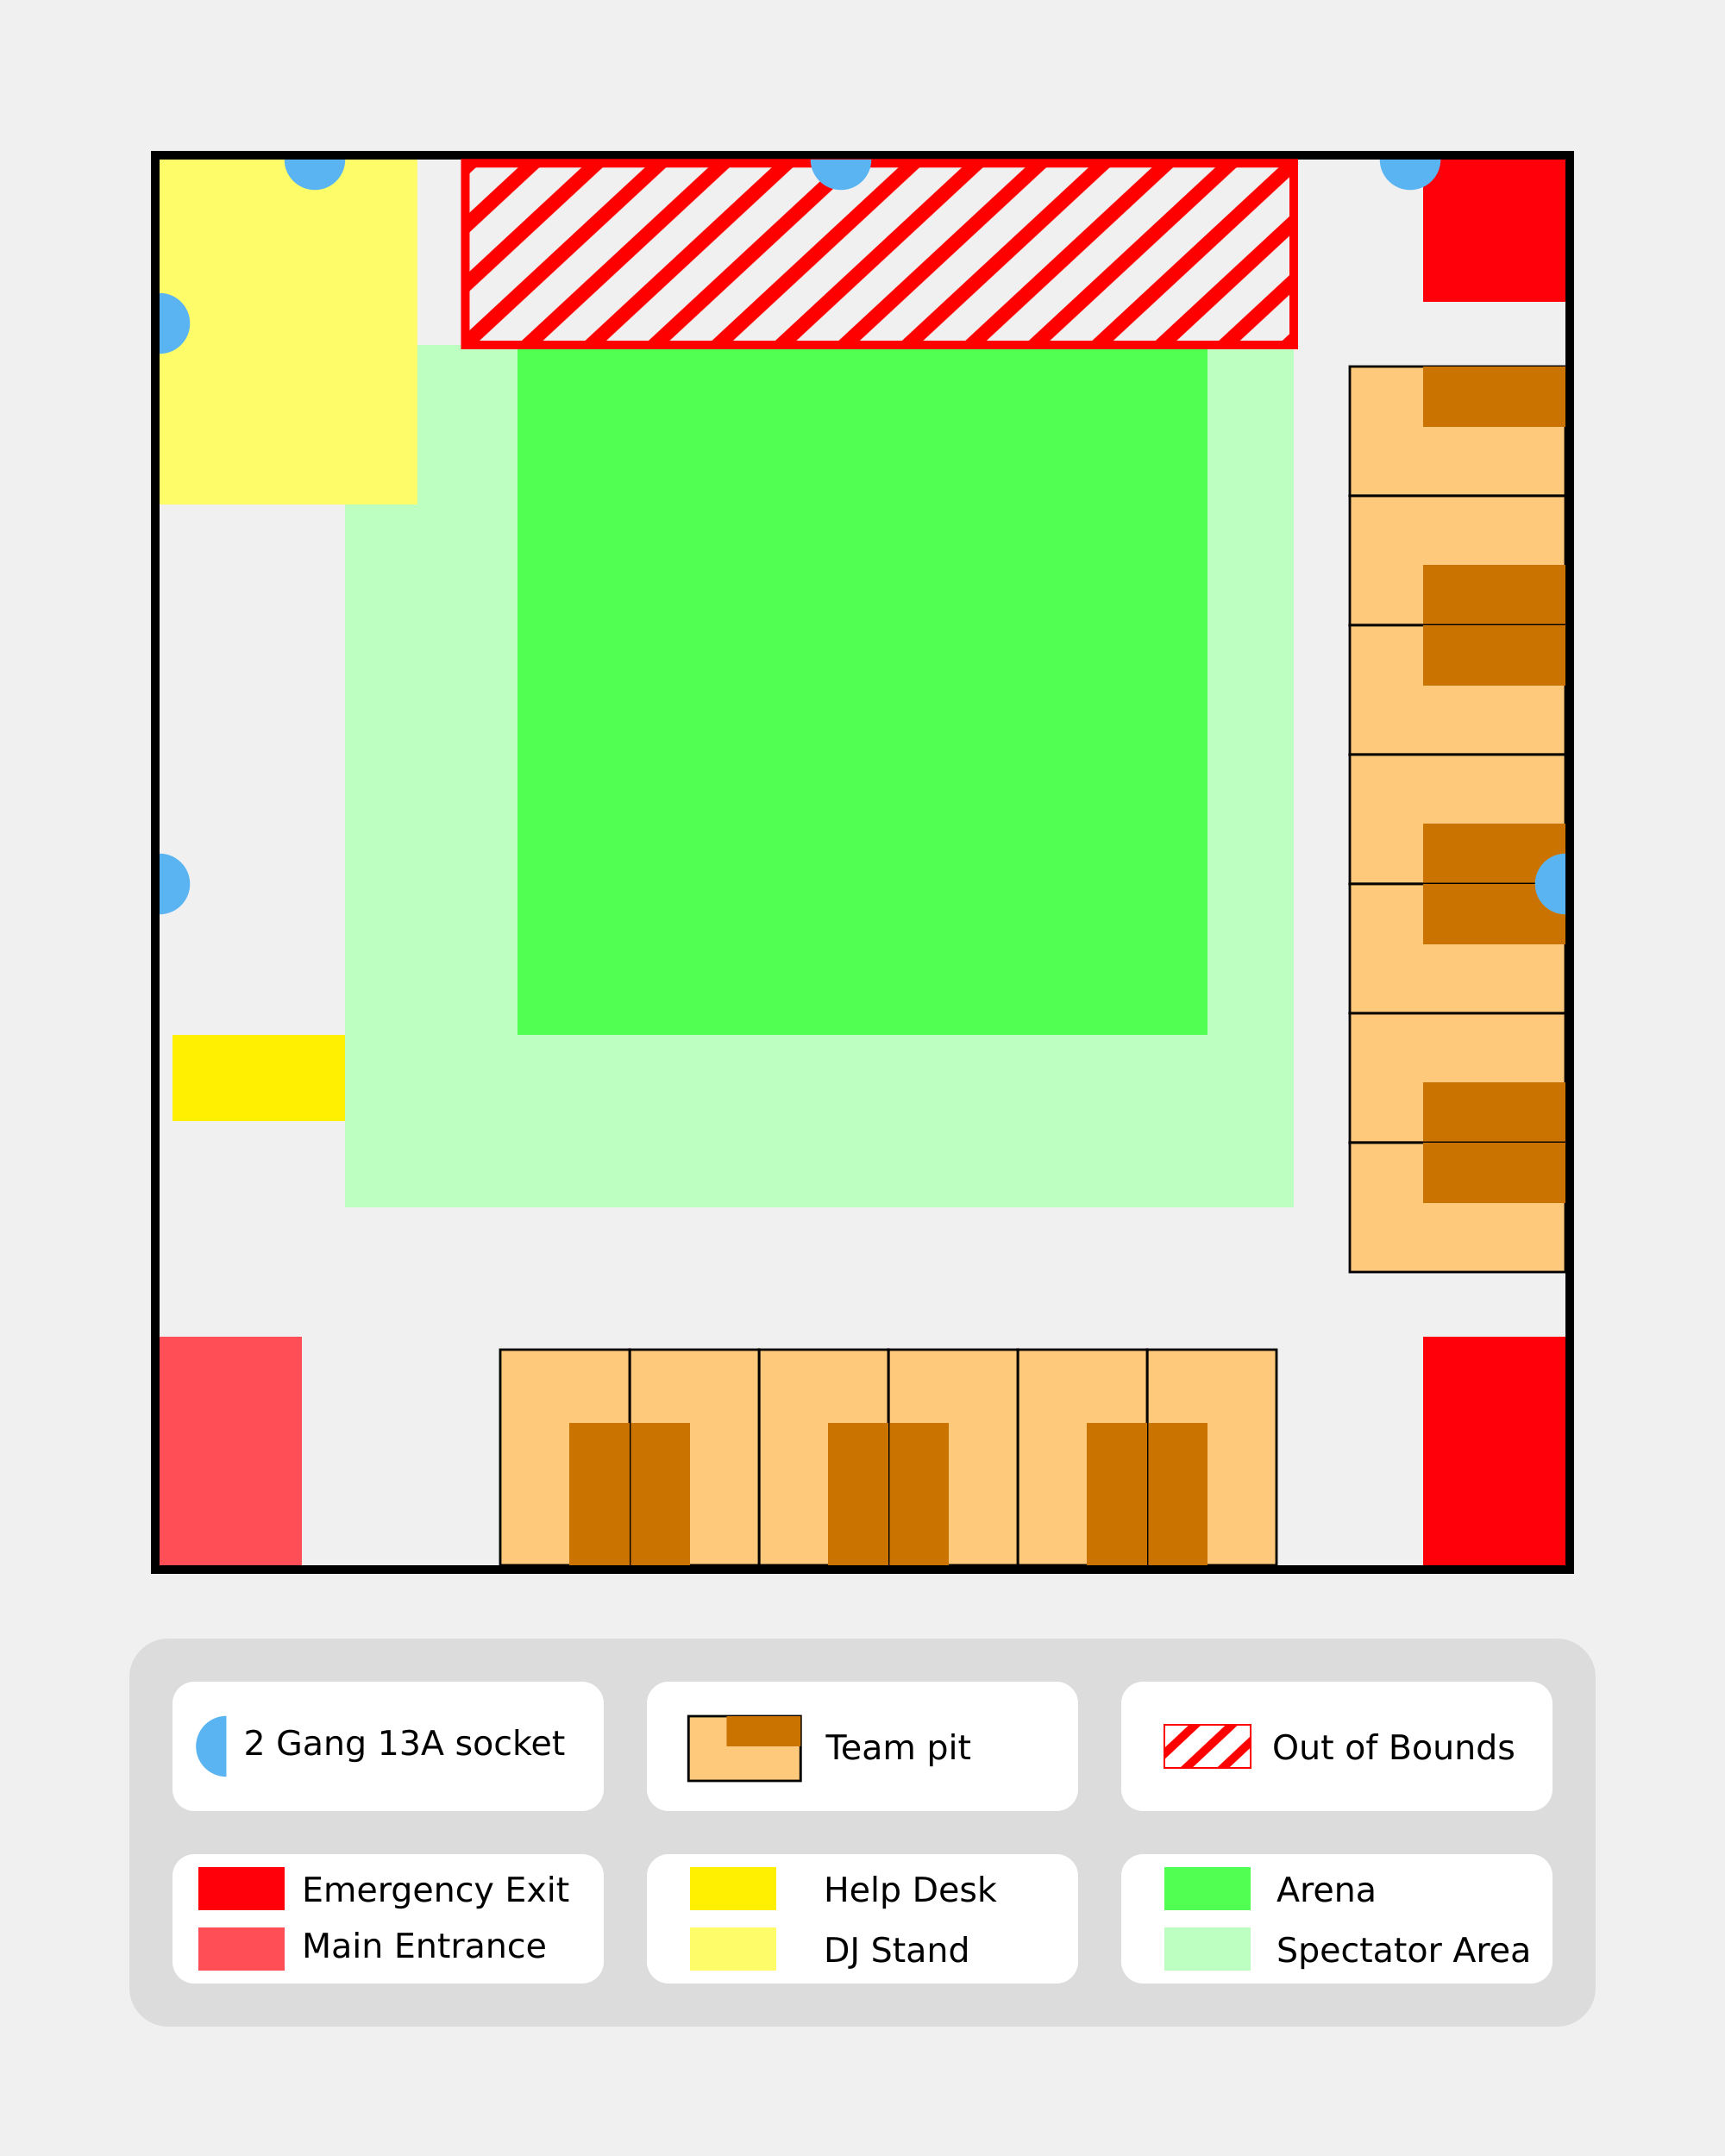
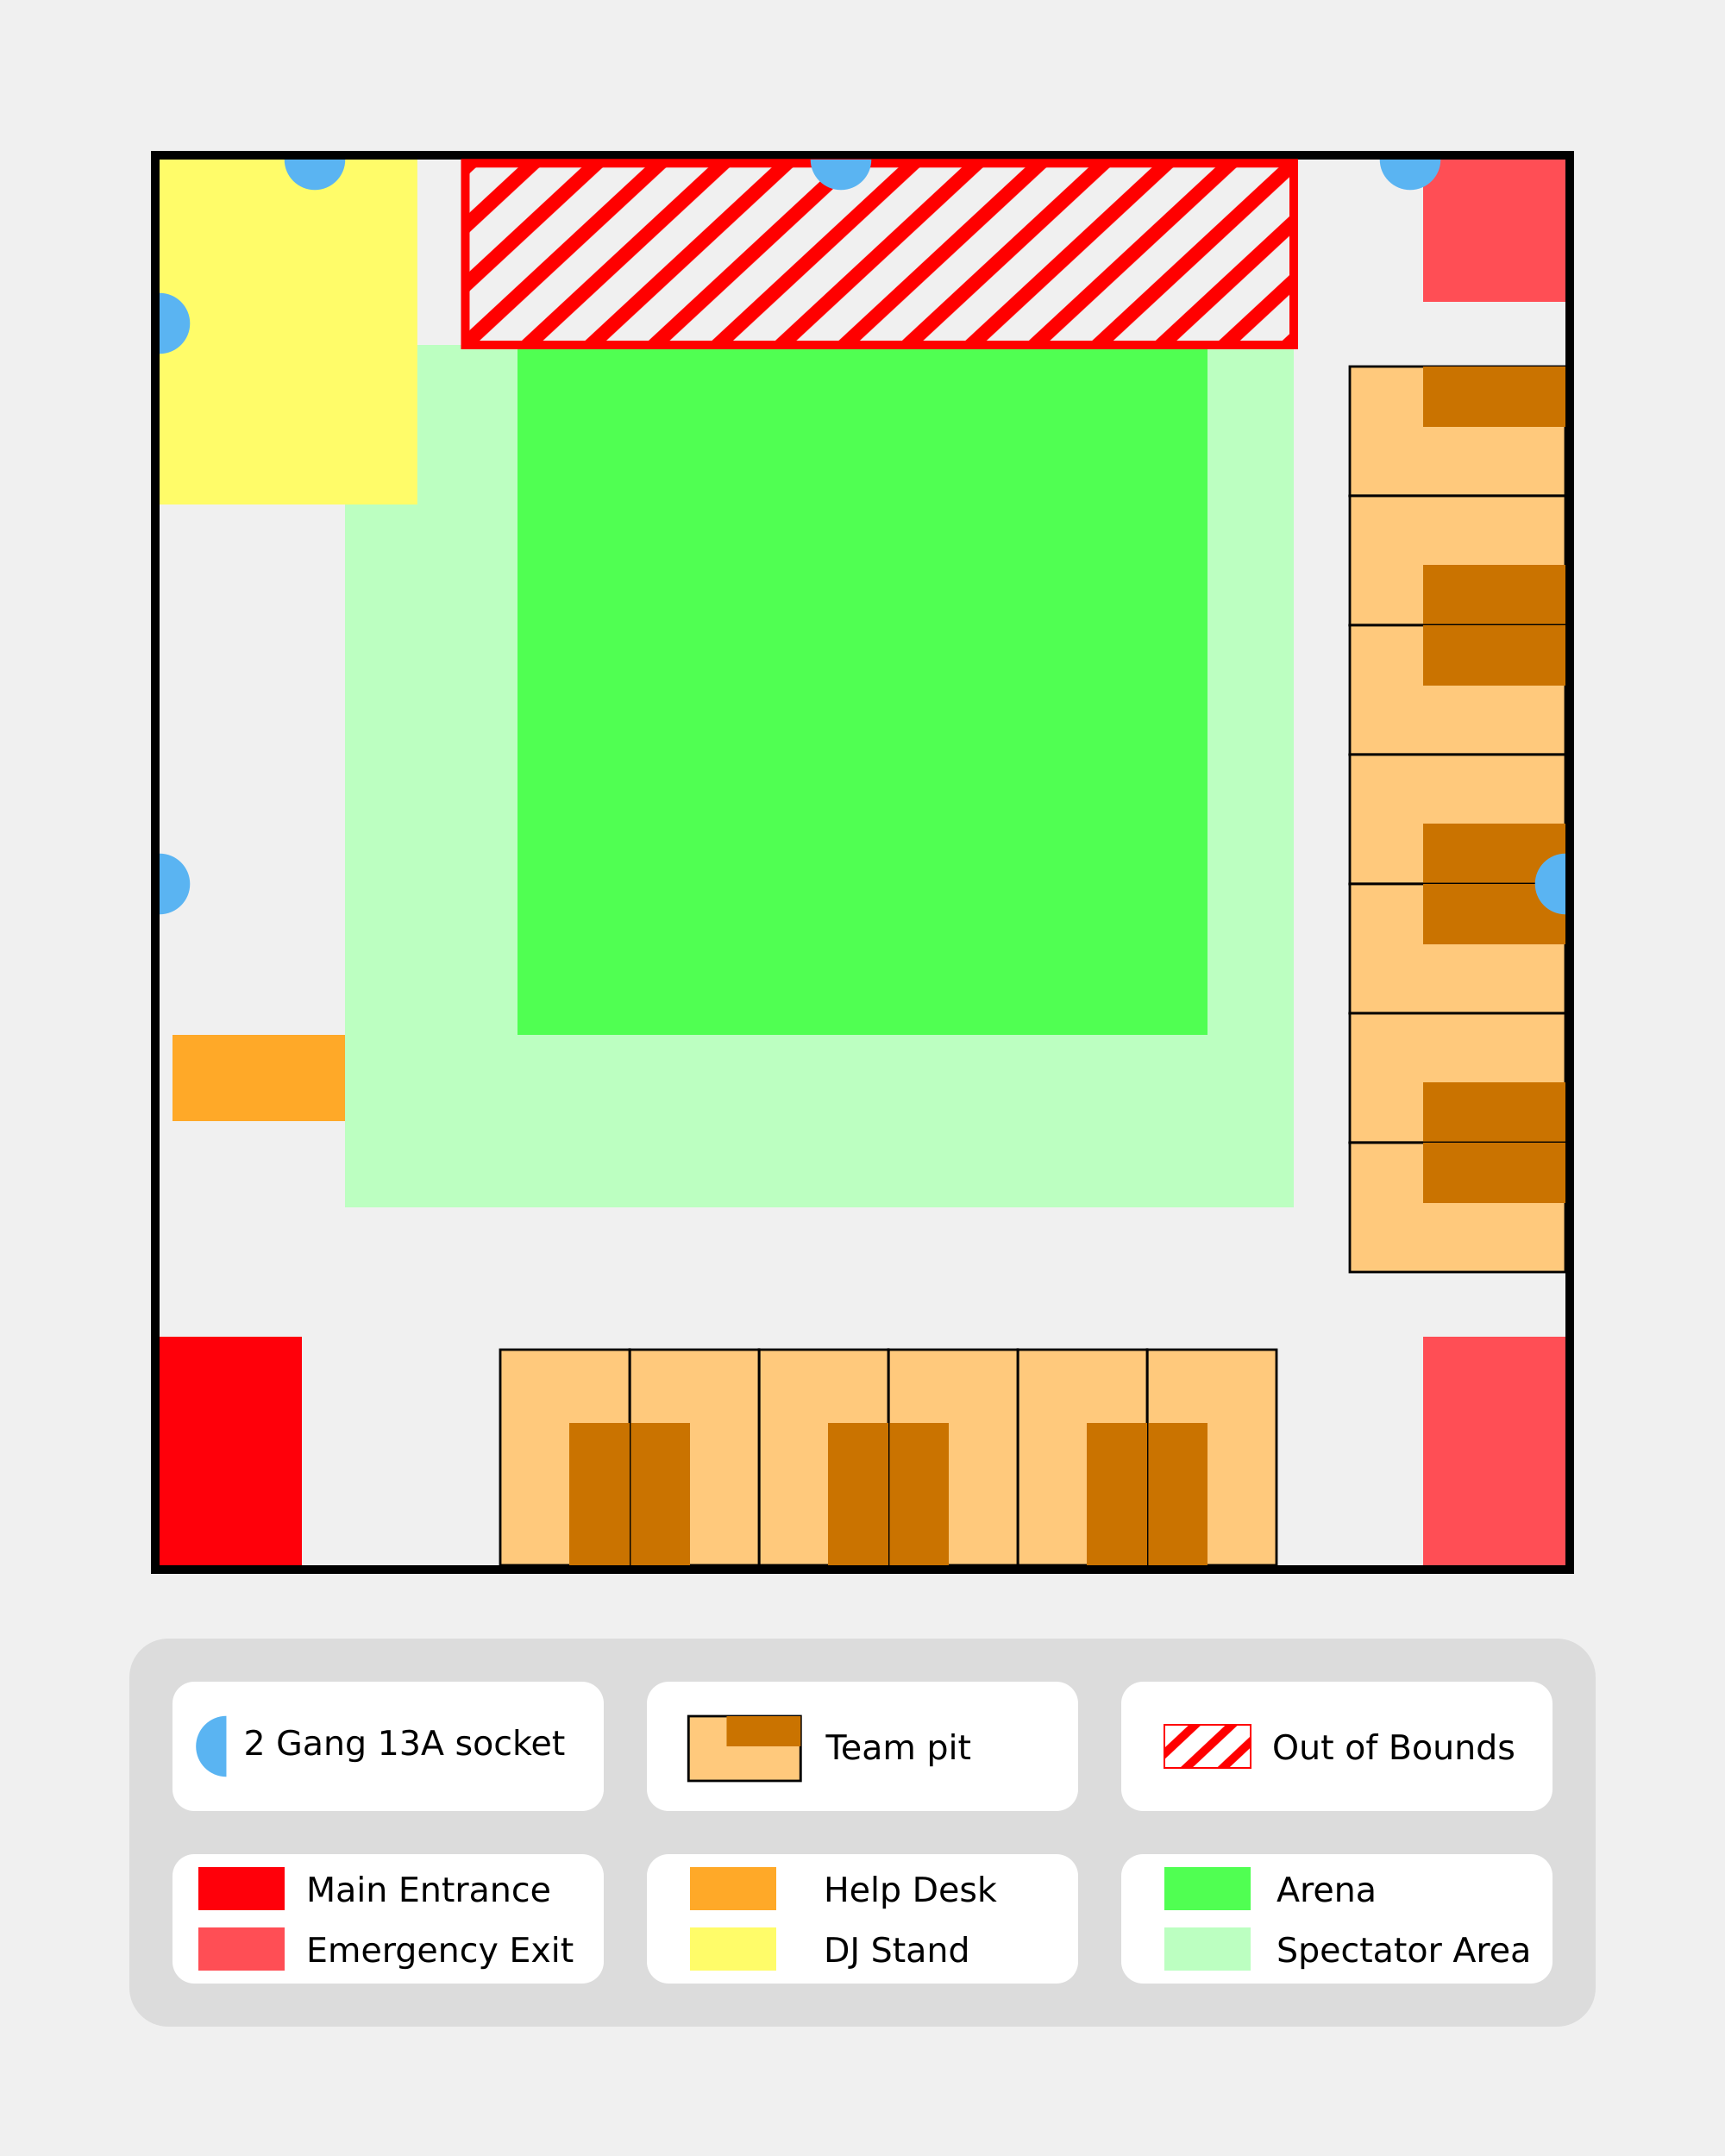
<svg xmlns="http://www.w3.org/2000/svg" xmlns:xlink="http://www.w3.org/1999/xlink" width="708.661" height="885.827" id="svg3040" version="1.1">
  <defs id="defs3042">
    <pattern xlink:href="#pattern5890" id="pattern5942" patternTransform="matrix(2.357347,2.513614,-7.07204,6.632384,323.3391,673.2283)" />
    <pattern id="Strips1_2" patternTransform="matrix(4.018541,4.3274,-12.9822,12.05562,372.0472,184.242)" height="1" width="3" patternUnits="userSpaceOnUse">
      <rect id="rect5140" height="2" width="1" y="-0.5" x="0" style="fill:#ff0000;stroke:none" />
    </pattern>
    <pattern patternTransform="matrix(2.357347,2.513614,-7.07204,6.632384,323.3391,673.2283)" id="pattern5890" xlink:href="#pattern5872-5" />
    <pattern xlink:href="#Strips1_2-6" id="pattern5872-5" patternTransform="matrix(4.018541,4.3274,-12.9822,12.05562,552.9405,896.6928)" />
    <pattern id="Strips1_2-6" patternTransform="matrix(4.018541,4.3274,-12.9822,12.05562,372.0472,184.242)" height="1" width="3" patternUnits="userSpaceOnUse">
      <rect id="rect5140-9" height="2" width="1" y="-0.5" x="0" style="fill:#ff0000;stroke:none" />
    </pattern>
  </defs>
  <g id="layer1" transform="translate(0,-166.5256)" style="display:inline">
    <rect style="fill:none;stroke:#000000;stroke-width:3.543;stroke-miterlimit:4;stroke-opacity:1;stroke-dasharray:none;stroke-dashoffset:0" id="rect3050" width="581.102" height="581.102" x="63.78" y="230.305" />
    <g id="layer5" style="display:inline">
      <g id="g3906" transform="translate(-5.0770587e-5,175.3838)">
        <rect ry="0" y="141.732" x="554.528" height="53.15" width="88.583" id="rect3894" style="fill:#ffc97c;fill-opacity:1;stroke:#000000;stroke-width:1;stroke-opacity:1" />
        <rect y="141.732" x="584.646" height="24.803" width="58.465" id="rect3904" style="fill:#ca7300;fill-opacity:1;stroke:none" />
      </g>
      <g transform="matrix(1,0,0,-1,-5.0770587e-5,565.1475)" id="g4032">
        <rect style="fill:#ffc97c;fill-opacity:1;stroke:#000000;stroke-width:1;stroke-opacity:1" id="rect4034" width="88.583" height="53.15" x="554.528" y="141.732" ry="0" />
        <rect style="fill:#ca7300;fill-opacity:1;stroke:none" id="rect4036" width="58.465" height="24.803" x="584.646" y="141.732" />
      </g>
      <g id="g4038" transform="translate(-5.0770587e-5,281.683)">
        <rect ry="0" y="141.732" x="554.528" height="53.15" width="88.583" id="rect4040" style="fill:#ffc97c;fill-opacity:1;stroke:#000000;stroke-width:1;stroke-opacity:1" />
        <rect y="141.732" x="584.646" height="24.803" width="58.465" id="rect4042" style="fill:#ca7300;fill-opacity:1;stroke:none" />
      </g>
      <g transform="matrix(1,0,0,-1,-5.0770587e-5,671.4467)" id="g4044">
        <rect style="fill:#ffc97c;fill-opacity:1;stroke:#000000;stroke-width:1;stroke-opacity:1" id="rect4046" width="88.583" height="53.15" x="554.528" y="141.732" ry="0" />
        <rect style="fill:#ca7300;fill-opacity:1;stroke:none" id="rect4048" width="58.465" height="24.803" x="584.646" y="141.732" />
      </g>
      <g id="g4050" transform="translate(-5.0770587e-5,387.9823)">
        <rect ry="0" y="141.732" x="554.528" height="53.15" width="88.583" id="rect4052" style="fill:#ffc97c;fill-opacity:1;stroke:#000000;stroke-width:1;stroke-opacity:1" />
        <rect y="141.732" x="584.646" height="24.803" width="58.465" id="rect4054" style="fill:#ca7300;fill-opacity:1;stroke:none" />
      </g>
      <g transform="matrix(1,0,0,-1,-5.0770587e-5,777.7459)" id="g4056">
        <rect style="fill:#ffc97c;fill-opacity:1;stroke:#000000;stroke-width:1;stroke-opacity:1" id="rect4058" width="88.583" height="53.15" x="554.528" y="141.732" ry="0" />
        <rect style="fill:#ca7300;fill-opacity:1;stroke:none" id="rect4060" width="58.465" height="24.803" x="584.646" y="141.732" />
      </g>
      <g id="g4062" transform="translate(-5.0770587e-5,494.2815)">
        <rect ry="0" y="141.732" x="554.528" height="53.15" width="88.583" id="rect4064" style="fill:#ffc97c;fill-opacity:1;stroke:#000000;stroke-width:1;stroke-opacity:1" />
        <rect y="141.732" x="584.646" height="24.803" width="58.465" id="rect4066" style="fill:#ca7300;fill-opacity:1;stroke:none" />
      </g>
      <g transform="matrix(0,1,1,0,329.5276,166.5255)" id="g4074">
        <rect style="fill:#ffc97c;fill-opacity:1;stroke:#000000;stroke-width:1;stroke-opacity:1" id="rect4076" width="88.583" height="53.15" x="554.528" y="141.732" ry="0" />
        <rect style="fill:#ca7300;fill-opacity:1;stroke:none" id="rect4078" width="58.465" height="24.803" x="584.646" y="141.732" />
      </g>
      <g id="g4080" transform="matrix(0,1,-1,0,612.9921,166.5255)">
        <rect ry="0" y="141.732" x="554.528" height="53.15" width="88.583" id="rect4082" style="fill:#ffc97c;fill-opacity:1;stroke:#000000;stroke-width:1;stroke-opacity:1" />
        <rect y="141.732" x="584.646" height="24.803" width="58.465" id="rect4084" style="fill:#ca7300;fill-opacity:1;stroke:none" />
      </g>
      <g transform="matrix(0,1,1,0,223.2284,166.5255)" id="g4086">
        <rect style="fill:#ffc97c;fill-opacity:1;stroke:#000000;stroke-width:1;stroke-opacity:1" id="rect4088" width="88.583" height="53.15" x="554.528" y="141.732" ry="0" />
        <rect style="fill:#ca7300;fill-opacity:1;stroke:none" id="rect4090" width="58.465" height="24.803" x="584.646" y="141.732" />
      </g>
      <g id="g4092" transform="matrix(0,1,-1,0,506.6929,166.5255)">
        <rect ry="0" y="141.732" x="554.528" height="53.15" width="88.583" id="rect4094" style="fill:#ffc97c;fill-opacity:1;stroke:#000000;stroke-width:1;stroke-opacity:1" />
        <rect y="141.732" x="584.646" height="24.803" width="58.465" id="rect4096" style="fill:#ca7300;fill-opacity:1;stroke:none" />
      </g>
      <g transform="matrix(0,1,1,0,116.9292,166.5255)" id="g4098">
        <rect style="fill:#ffc97c;fill-opacity:1;stroke:#000000;stroke-width:1;stroke-opacity:1" id="rect4100" width="88.583" height="53.15" x="554.528" y="141.732" ry="0" />
        <rect style="fill:#ca7300;fill-opacity:1;stroke:none" id="rect4102" width="58.465" height="24.803" x="584.646" y="141.732" />
      </g>
      <g id="g4104" transform="matrix(0,1,-1,0,400.3937,166.5255)">
        <rect ry="0" y="141.732" x="554.528" height="53.15" width="88.583" id="rect4106" style="fill:#ffc97c;fill-opacity:1;stroke:#000000;stroke-width:1;stroke-opacity:1" />
        <rect y="141.732" x="584.646" height="24.803" width="58.465" id="rect4108" style="fill:#ca7300;fill-opacity:1;stroke:none" />
      </g>
    </g>
    <g id="layer6" style="display:inline">
-       <rect style="fill:#ff000a;fill-opacity:1;stroke:none" id="rect3934" width="58.465" height="58.465" x="584.646" y="232.077" />
-       <rect y="715.738" x="584.646" height="93.898" width="58.465" id="rect3956" style="fill:#ff000a;fill-opacity:1;stroke:none" />
-       <rect style="fill:#ff4e55;fill-opacity:1;stroke:none" id="rect3958" width="58.465" height="93.898" x="65.551" y="715.738" />
+       <rect style="fill:#ff4e55;fill-opacity:1;stroke:none" id="rect3934" width="58.465" height="58.465" x="584.646" y="232.077" />
+       <rect y="715.738" x="584.646" height="93.898" width="58.465" id="rect3956" style="fill:#ff4e55;fill-opacity:1;stroke:none" />
+       <rect style="fill:#ff000a;fill-opacity:1;stroke:none" id="rect3958" width="58.465" height="93.898" x="65.551" y="715.738" />
    </g>
    <g id="layer2" style="display:inline">
      <rect style="fill:#bcffc1;fill-opacity:1;stroke:none" id="rect3867" width="389.764" height="354.331" x="141.732" y="308.258" />
      <rect style="fill:#50ff52;fill-opacity:1;stroke:none" id="rect3825" width="283.465" height="283.465" x="212.598" y="308.258" />
      <rect style="fill:url(#Strips1_2);fill-opacity:1;stroke:#ff0000;stroke-width:3.543;stroke-miterlimit:4;stroke-opacity:1;stroke-dasharray:none" id="rect4405" width="340.342" height="74.656" x="191.154" y="233.602" />
    </g>
    <g id="layer8" style="display:inline">
      <rect style="fill:#fffc69;fill-opacity:1;stroke:none;display:inline" id="rect4175" width="105.902" height="141.732" x="65.551" y="232.077" ry="0" />
-       <rect style="fill:#ffef00;fill-opacity:1;stroke:none;display:inline" id="rect4361" width="70.866" height="35.433" x="70.866" y="591.722" />
+       <rect style="fill:#ffa928;fill-opacity:1;stroke:none;display:inline" id="rect4361" width="70.866" height="35.433" x="70.866" y="591.722" />
    </g>
    <g id="layer3" style="display:inline">
      <path style="fill:#5ab4f2;fill-opacity:1;stroke:none" id="path3849" d="m 263.281,42.077 a 12.5,12.5 0 1 1 -25,0 l 12.5,0 z" transform="translate(-121.4505,190)" />
      <path transform="translate(94.6912,190)" d="m 263.281,42.077 a 12.5,12.5 0 1 1 -25,0 l 12.5,0 z" id="path3857" style="fill:#5ab4f2;fill-opacity:1;stroke:none" />
      <path style="fill:#5ab4f2;fill-opacity:1;stroke:none" id="path3859" d="m 263.281,42.077 a 12.5,12.5 0 1 1 -25,0 l 12.5,0 z" transform="translate(328.5495,190)" />
      <path transform="matrix(0,-1,1,0,23.47447,550.1808)" d="m 263.281,42.077 a 12.5,12.5 0 1 1 -25,0 l 12.5,0 z" id="path3861" style="fill:#5ab4f2;fill-opacity:1;stroke:none" />
      <path style="fill:#5ab4f2;fill-opacity:1;stroke:none" id="path3863" d="m 263.281,42.077 a 12.5,12.5 0 1 1 -25,0 l 12.5,0 z" transform="matrix(0,-1,1,0,23.47447,780.4957)" />
      <path transform="matrix(0,-1,-1,0,685.187,780.4957)" d="m 263.281,42.077 a 12.5,12.5 0 1 1 -25,0 l 12.5,0 z" id="path3865" style="fill:#5ab4f2;fill-opacity:1;stroke:none" />
    </g>
  </g>
  <g id="layer4" style="display:inline">
    <g id="g5909" transform="translate(-17.71653,0)">
      <rect ry="15.945" y="673.228" x="70.866" height="159.449" width="602.362" id="rect3871" style="fill:#dcdcdc;fill-opacity:1;stroke:none" />
      <g transform="translate(2.645177,1.6340121e-5)" id="g3888">
        <rect style="fill:#ffffff;fill-opacity:1;stroke:none" id="rect3876" width="177.165" height="53.15" x="85.938" y="690.945" ry="8.924" />
        <path style="fill:#5ab4f2;fill-opacity:1;stroke:none" id="path3869" d="m 263.281,42.077 a 12.5,12.5 0 1 1 -25,0 l 12.5,0 z" transform="matrix(0,-1,-1,0,150.1476,968.3009)" />
        <text xml:space="preserve" style="font-size:14px;font-style:normal;font-weight:normal;fill:#000000;fill-opacity:1;stroke:none;font-family:DejaVu Sans;-inkscape-font-specification:DejaVu Sans" x="115.157" y="721.063" id="text3882">
          <tspan id="tspan3884" x="115.157" y="721.063">2 Gang 13A socket</tspan>
        </text>
      </g>
      <g id="g3944" transform="translate(2.645177,75.203)">
        <rect ry="8.924" y="686.608" x="85.938" height="53.15" width="177.165" id="rect3946" style="fill:#ffffff;fill-opacity:1;stroke:none" />
-         <text id="text3950" y="706.096" x="139.087" style="font-size:14px;font-style:normal;font-weight:normal;fill:#000000;fill-opacity:1;stroke:none;font-family:DejaVu Sans;-inkscape-font-specification:DejaVu Sans" xml:space="preserve">
-           <tspan y="706.096" x="139.087" id="tspan3952">Emergency Exit</tspan>
+         <text id="text3950" y="730.899" x="140.859" style="font-size:14px;font-style:normal;font-weight:normal;fill:#000000;fill-opacity:1;stroke:none;font-family:DejaVu Sans;-inkscape-font-specification:DejaVu Sans" xml:space="preserve">
+           <tspan y="730.899" x="140.859" id="tspan3952">Emergency Exit</tspan>
        </text>
        <rect y="691.923" x="96.567" height="17.717" width="35.433" id="rect3954" style="fill:#ff000a;fill-opacity:1;stroke:none" />
        <rect style="fill:#ff4e55;fill-opacity:1;stroke:none" id="rect5981" width="35.433" height="17.717" x="96.567" y="716.726" />
-         <text xml:space="preserve" style="font-size:14px;font-style:normal;font-weight:normal;fill:#000000;fill-opacity:1;stroke:none;font-family:DejaVu Sans;-inkscape-font-specification:DejaVu Sans" x="139.087" y="729.128" id="text5983">
-           <tspan id="tspan5985" x="139.087" y="729.128">Main Entrance</tspan>
+         <text xml:space="preserve" style="font-size:14px;font-style:normal;font-weight:normal;fill:#000000;fill-opacity:1;stroke:none;font-family:DejaVu Sans;-inkscape-font-specification:DejaVu Sans" x="140.859" y="706.096" id="text5983">
+           <tspan id="tspan5985" x="140.859" y="706.096">Main Entrance</tspan>
        </text>
      </g>
      <g id="g4144" transform="translate(-4.441449,7.2088767e-6)">
        <rect ry="8.924" y="690.945" x="287.906" height="53.15" width="177.165" id="rect3876-2" style="fill:#ffffff;fill-opacity:1;stroke:none" />
        <g style="display:inline" transform="matrix(0.5200002,0,0,0.5000001,16.65343,634.2519)" id="g4110">
          <rect style="fill:#ffc97c;fill-opacity:1;stroke:#000000;stroke-width:1.961;stroke-opacity:1" id="rect4112" width="88.583" height="53.15" x="554.528" y="141.732" ry="0" />
          <rect style="fill:#ca7300;fill-opacity:1;stroke:none" id="rect4114" width="58.465" height="24.803" x="584.646" y="141.732" />
        </g>
        <text xml:space="preserve" style="font-size:14px;font-style:normal;font-weight:normal;fill:#000000;fill-opacity:1;stroke:none;font-family:DejaVu Sans;-inkscape-font-specification:DejaVu Sans" x="361.417" y="722.835" id="text3882-3">
          <tspan id="tspan3884-4" x="361.417" y="722.835">Team pit</tspan>
        </text>
      </g>
      <g transform="translate(-4.441439,70.86615)" id="g4363">
        <rect style="fill:#ffffff;fill-opacity:1;stroke:none" id="rect4365" width="177.165" height="53.15" x="287.906" y="690.945" ry="8.924" />
        <text id="text4373" y="710.433" x="360.544" style="font-size:14px;font-style:normal;font-weight:normal;fill:#000000;fill-opacity:1;stroke:none;font-family:DejaVu Sans;-inkscape-font-specification:DejaVu Sans" xml:space="preserve">
          <tspan y="710.433" x="360.544" id="tspan4375">Help Desk</tspan>
        </text>
-         <rect y="696.26" x="305.623" height="17.717" width="35.433" id="rect4361-0" style="fill:#ffef00;fill-opacity:1;stroke:none;display:inline" />
+         <rect y="696.26" x="305.623" height="17.717" width="35.433" id="rect4361-0" style="fill:#ffa928;fill-opacity:1;stroke:none;display:inline" />
        <rect style="fill:#fffc69;fill-opacity:1;stroke:none;display:inline" id="rect4399" width="35.433" height="17.717" x="305.623" y="721.063" />
        <text xml:space="preserve" style="font-size:14px;font-style:normal;font-weight:normal;fill:#000000;fill-opacity:1;stroke:none;font-family:DejaVu Sans;-inkscape-font-specification:DejaVu Sans" x="360.544" y="735.236" id="text4401">
          <tspan id="tspan4403" x="360.544" y="735.236">DJ Stand</tspan>
        </text>
      </g>
      <g transform="translate(190.4404,3.3641425e-5)" id="g5856">
        <rect style="fill:#ffffff;fill-opacity:1;stroke:none" id="rect5858" width="177.165" height="53.15" x="287.906" y="690.945" ry="8.924" />
        <text id="text5866" y="722.835" x="349.914" style="font-size:14px;font-style:normal;font-weight:normal;fill:#000000;fill-opacity:1;stroke:none;font-family:DejaVu Sans;-inkscape-font-specification:DejaVu Sans" xml:space="preserve">
          <tspan y="722.835" x="349.914" id="tspan5868">Out of Bounds</tspan>
        </text>
        <rect style="fill:url(#pattern5942);fill-opacity:1;stroke:#ff0000;stroke-width:0.709;stroke-miterlimit:4;stroke-opacity:1;stroke-dasharray:none;display:inline" id="rect5870" width="35.433" height="17.717" x="305.623" y="708.661" />
      </g>
      <g id="g5965" transform="translate(190.4404,70.86615)">
        <rect ry="8.924" y="690.945" x="287.906" height="53.15" width="177.165" id="rect5967" style="fill:#ffffff;fill-opacity:1;stroke:none" />
        <text xml:space="preserve" style="font-size:14px;font-style:normal;font-weight:normal;fill:#000000;fill-opacity:1;stroke:none;font-family:DejaVu Sans;-inkscape-font-specification:DejaVu Sans" x="351.686" y="710.433" id="text5969">
          <tspan id="tspan5971" x="351.686" y="710.433">Arena</tspan>
        </text>
        <rect style="fill:#50ff52;fill-opacity:1;stroke:none;display:inline" id="rect5973" width="35.433" height="17.717" x="305.623" y="696.26" />
        <rect y="721.063" x="305.623" height="17.717" width="35.433" id="rect5975" style="fill:#bcffc1;fill-opacity:1;stroke:none;display:inline" />
        <text id="text5977" y="735.236" x="351.686" style="font-size:14px;font-style:normal;font-weight:normal;fill:#000000;fill-opacity:1;stroke:none;font-family:DejaVu Sans;-inkscape-font-specification:DejaVu Sans" xml:space="preserve">
          <tspan y="735.236" x="351.686" id="tspan5979">Spectator Area</tspan>
        </text>
      </g>
    </g>
  </g>
</svg>
